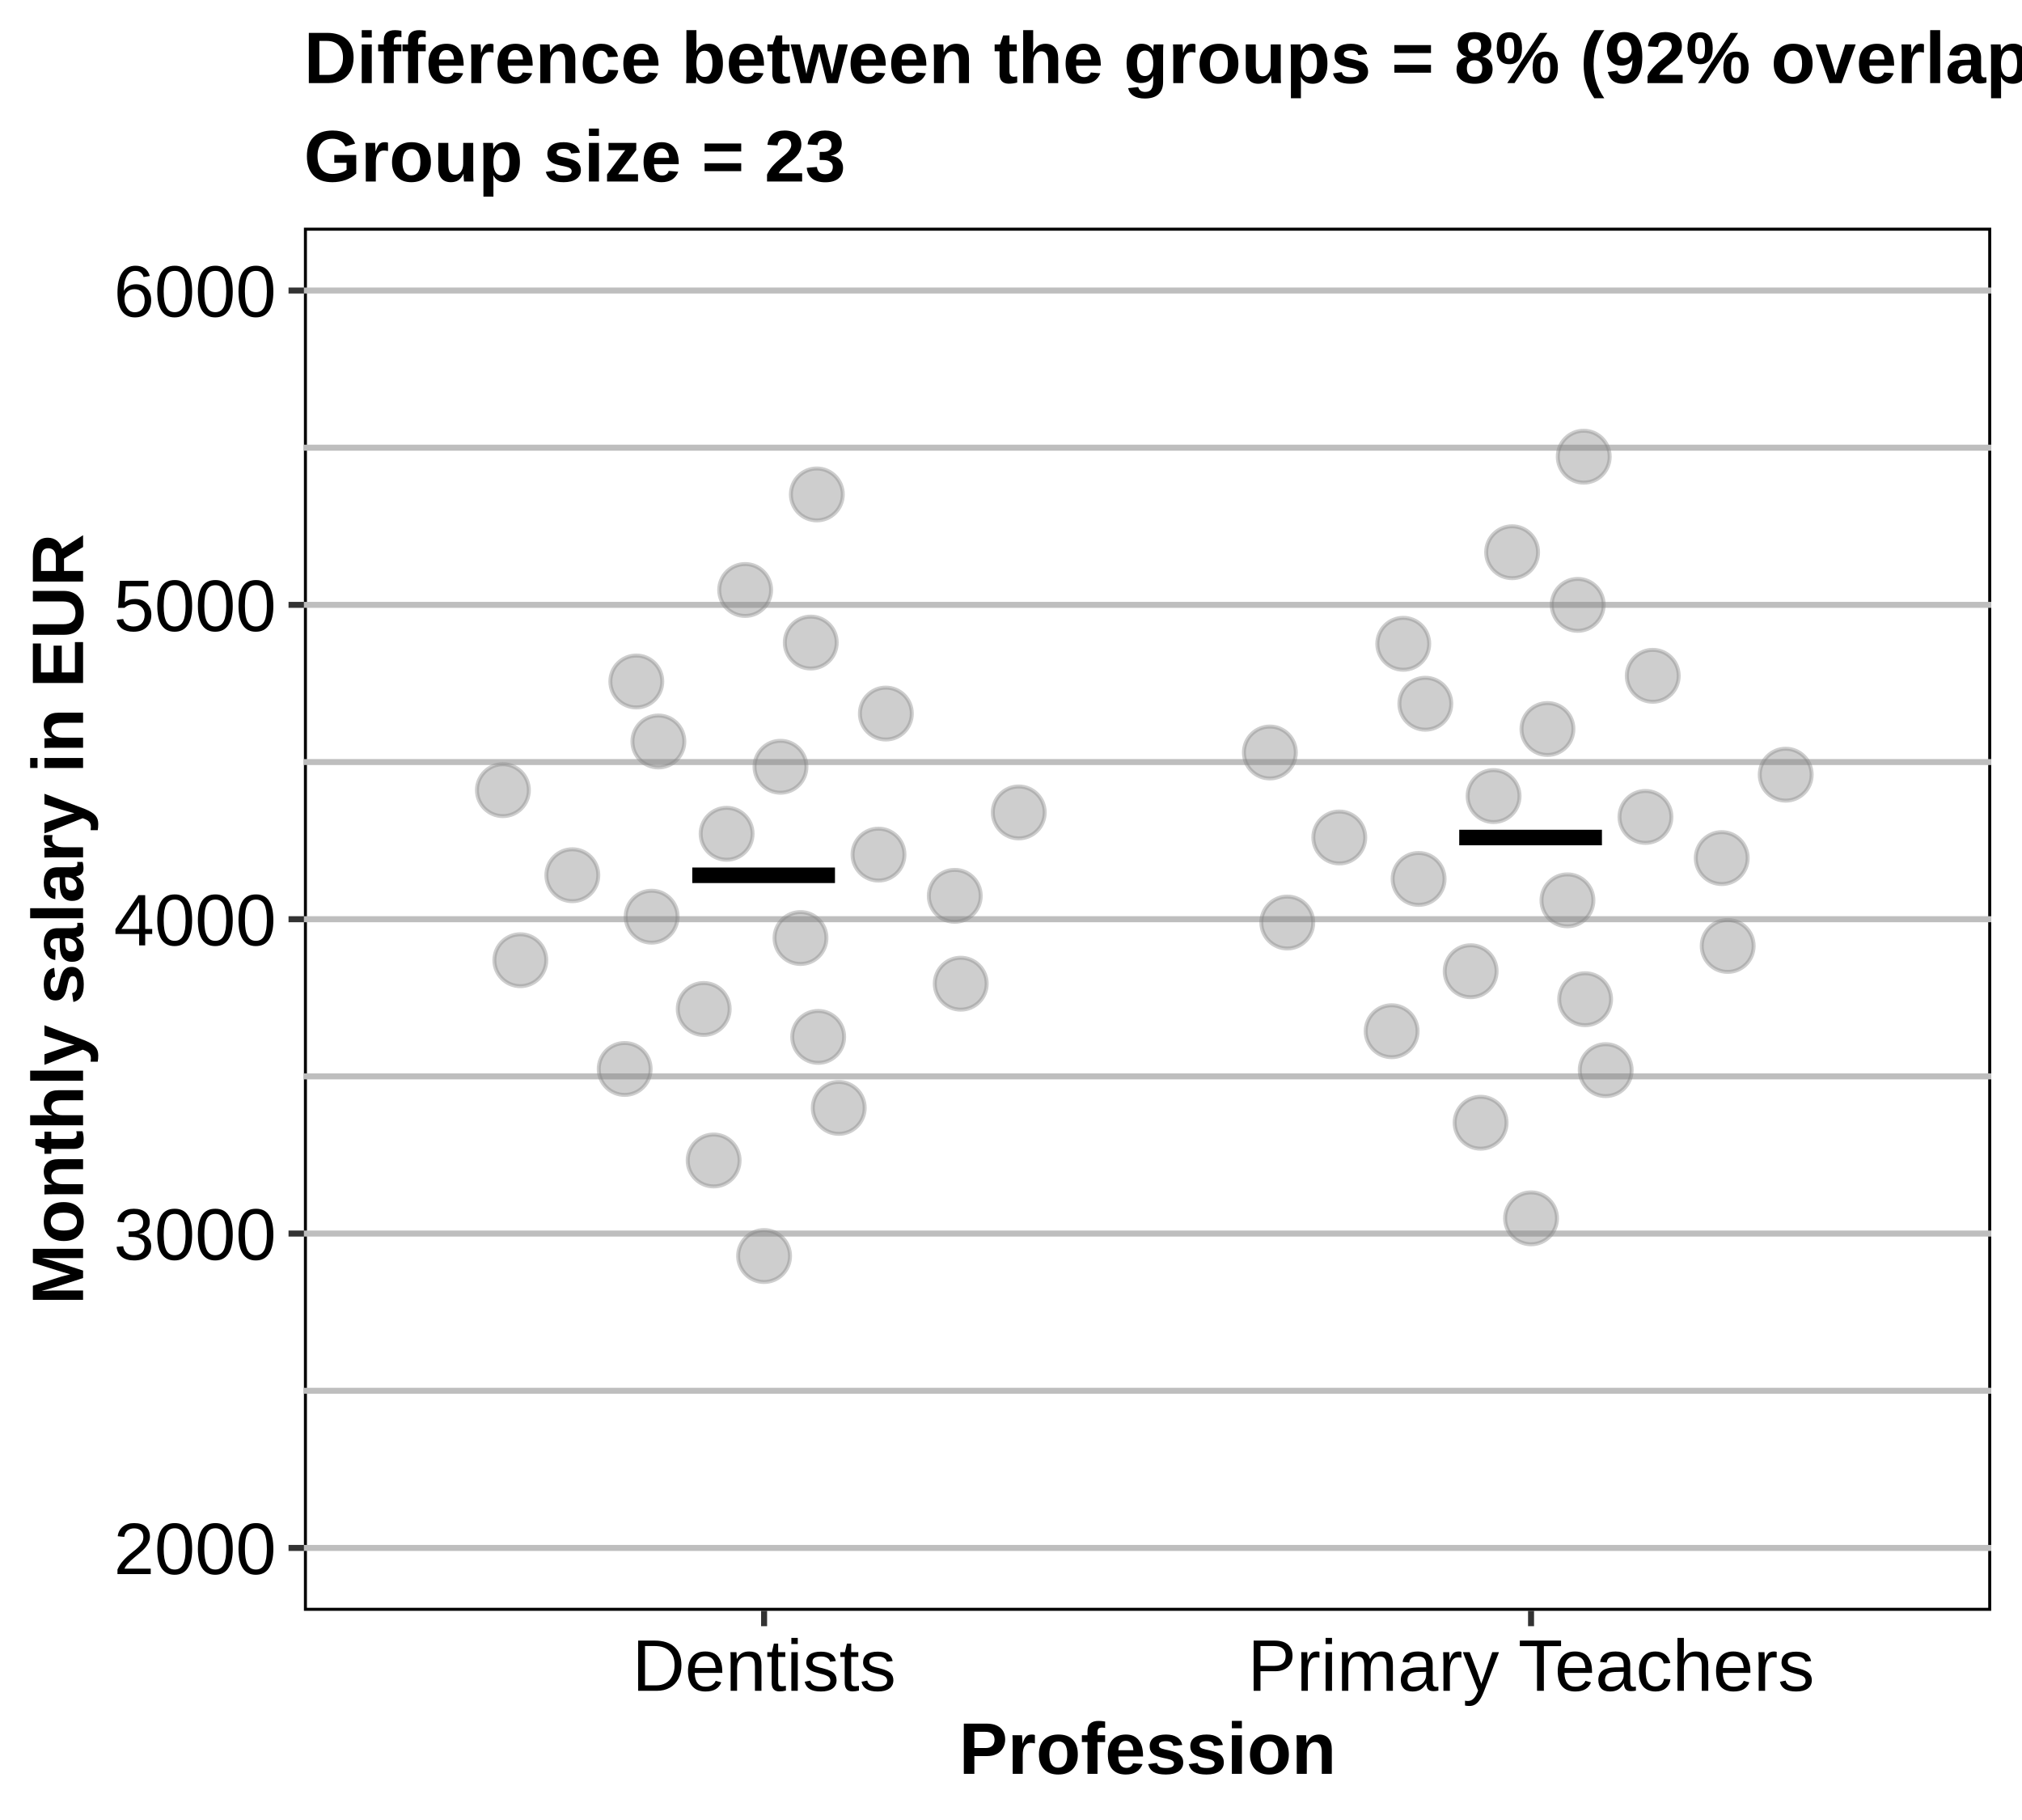
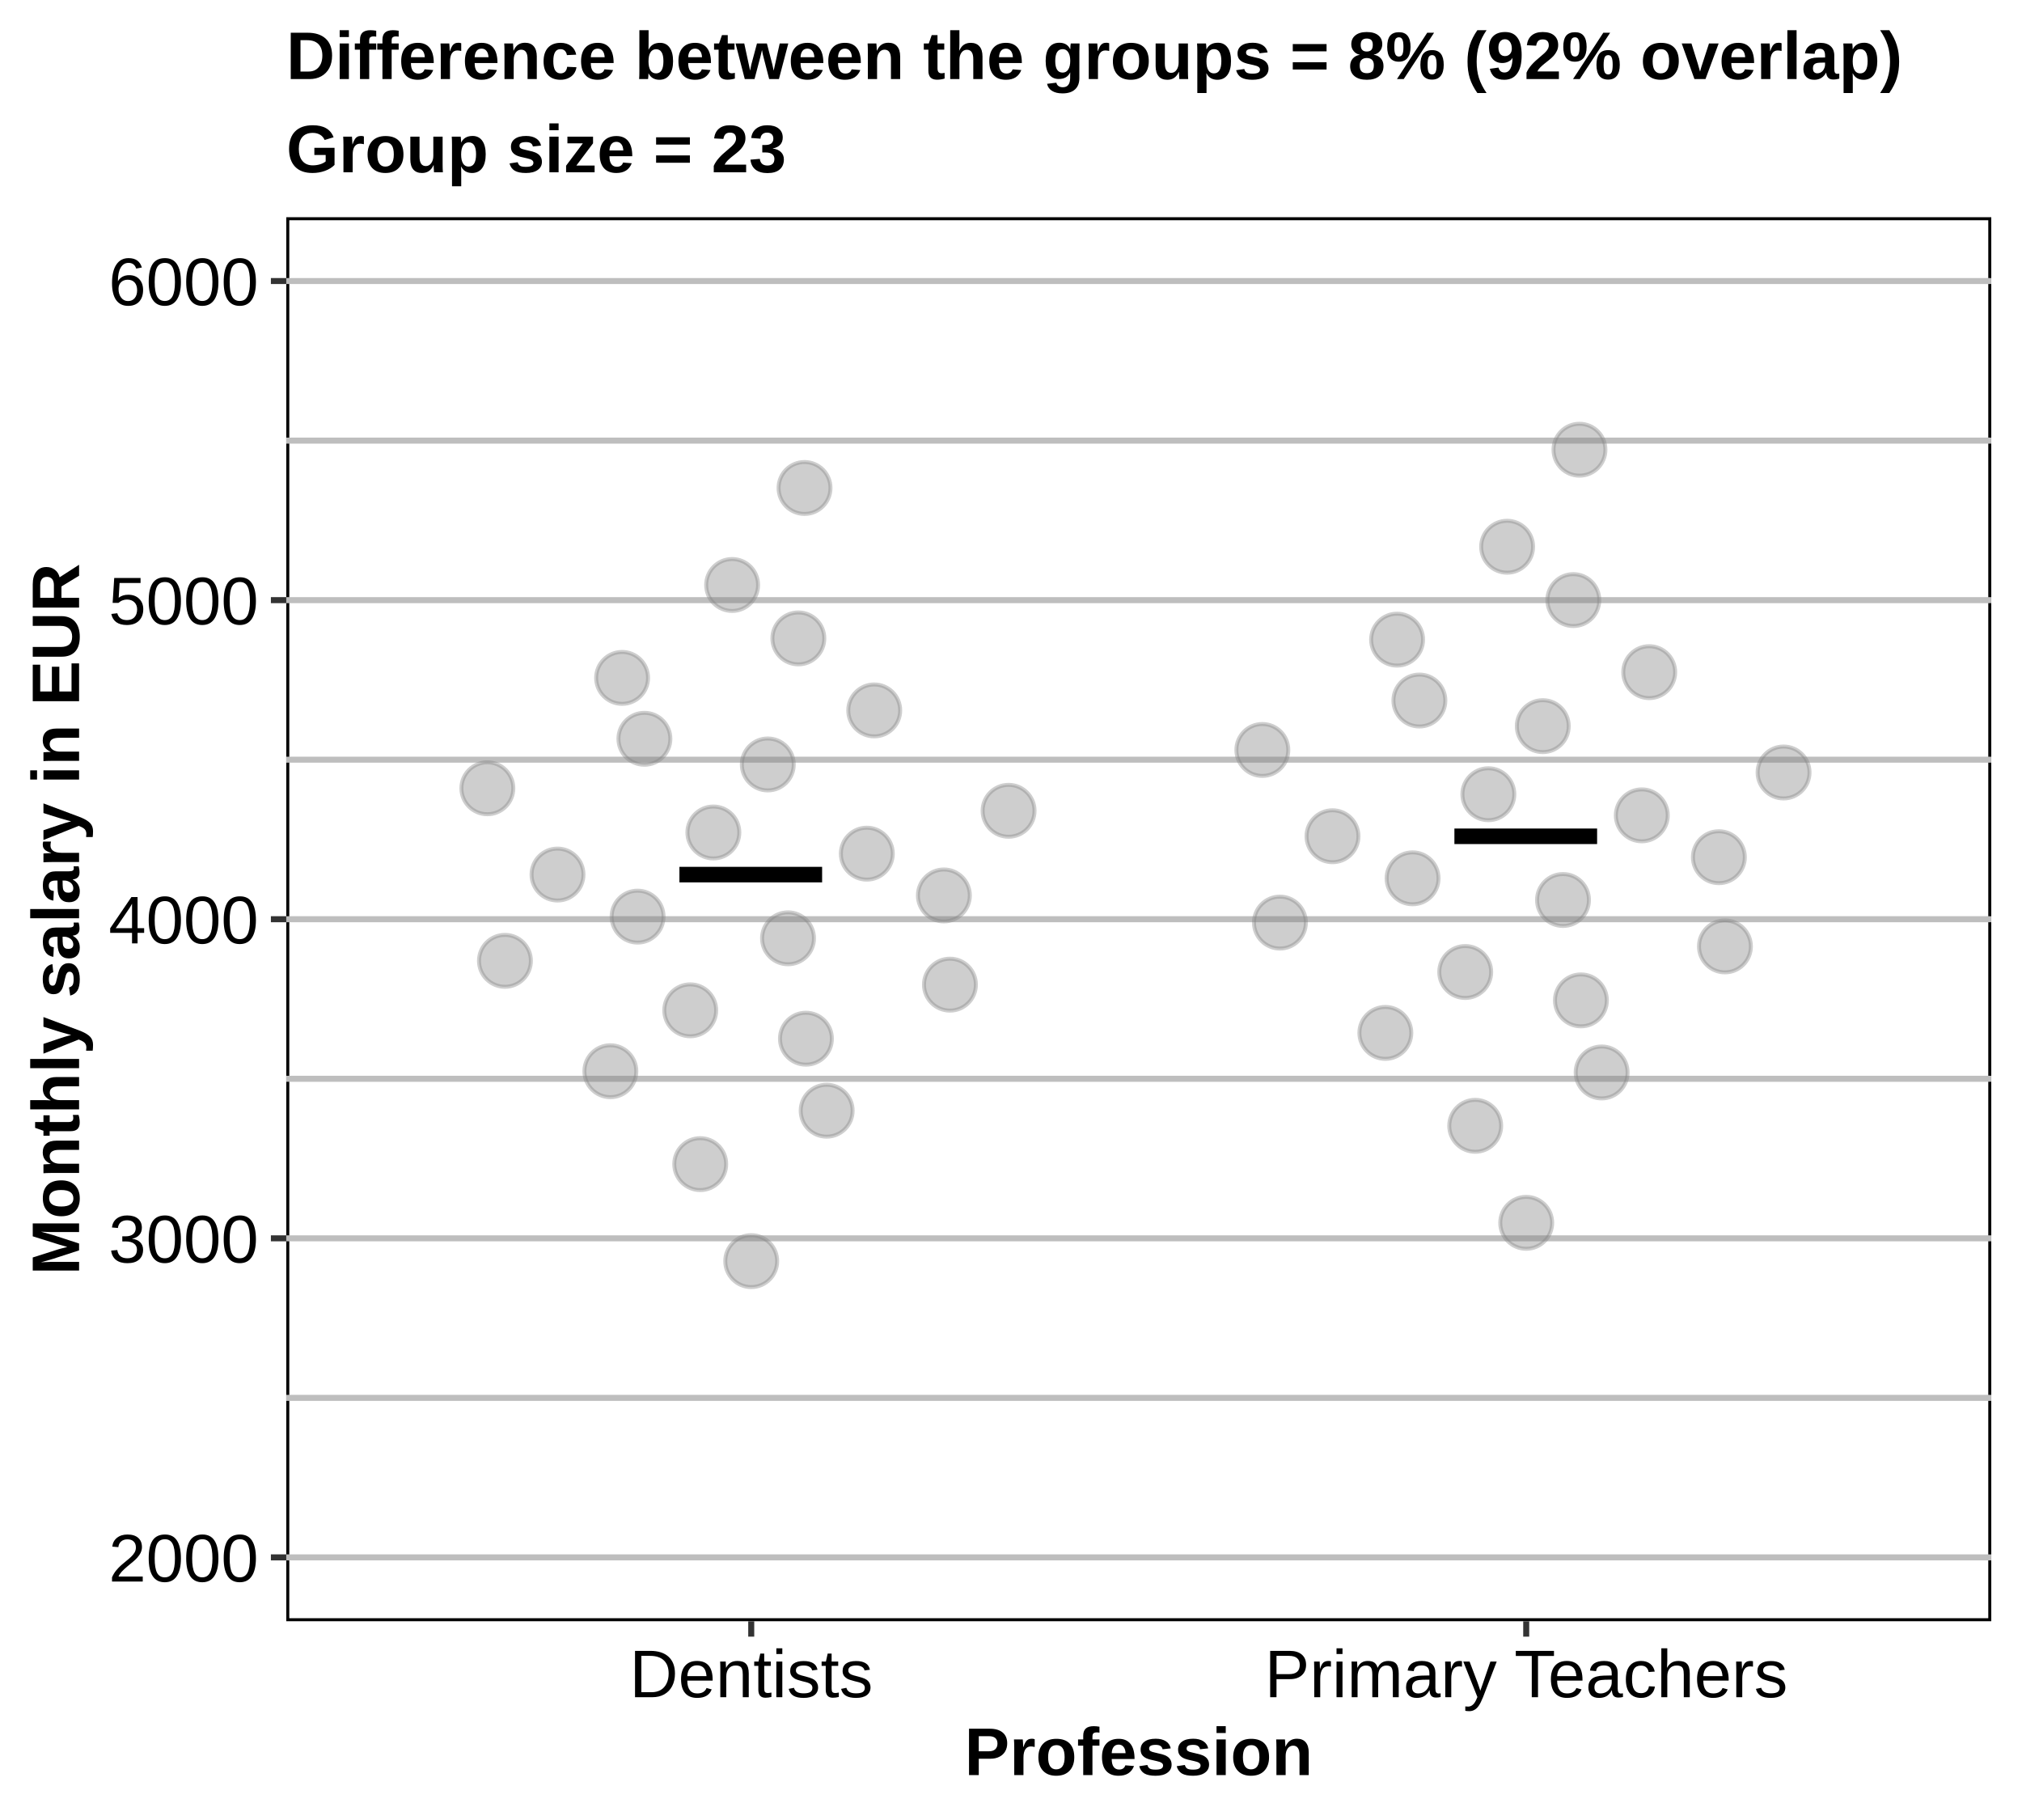
<svg xmlns="http://www.w3.org/2000/svg" class="svglite" width="360.00pt" height="324.00pt" viewBox="0 0 360.00 324.00">
  <defs>
    <style type="text/css">
    .svglite line, .svglite polyline, .svglite polygon, .svglite path, .svglite rect, .svglite circle {
      fill: none;
      stroke: #000000;
      stroke-linecap: round;
      stroke-linejoin: round;
      stroke-miterlimit: 10.00;
    }
    .svglite text {
      white-space: pre;
    }
  </style>
  </defs>
  <rect width="100%" height="100%" style="stroke: none; fill: #FFFFFF;" />
  <defs>
    <clipPath id="cpMC4wMHwzNjAuMDB8MC4wMHwzMjQuMDA=">
      <rect x="0.00" y="0.00" width="360.00" height="324.00" />
    </clipPath>
  </defs>
  <g clip-path="url(#cpMC4wMHwzNjAuMDB8MC4wMHwzMjQuMDA=)">
    <rect x="0.00" y="0.00" width="360.00" height="324.00" style="stroke-width: 1.07; stroke: #FFFFFF; fill: #FFFFFF;" />
  </g>
  <defs>
-     <clipPath id="cpNTQuMTF8MzU0LjUyfDQwLjUzfDI4Ni43Ng==">
-       <rect x="54.11" y="40.53" width="300.41" height="246.23" />
+     <clipPath id="cpNTAuOTd8MzU0LjUyfDM4LjY3fDI4OC42Mg==">
+       <rect x="50.97" y="38.67" width="303.56" height="249.94" />
    </clipPath>
  </defs>
-   <g clip-path="url(#cpNTQuMTF8MzU0LjUyfDQwLjUzfDI4Ni43Ng==)">
-     <rect x="54.11" y="40.53" width="300.41" height="246.23" style="stroke-width: 1.07; fill: #FFFFFF;" />
-     <polyline points="54.11,247.59 354.52,247.59 " style="stroke-width: 1.07; stroke: #BEBEBE; stroke-linecap: butt;" />
-     <polyline points="54.11,191.62 354.52,191.62 " style="stroke-width: 1.07; stroke: #BEBEBE; stroke-linecap: butt;" />
-     <polyline points="54.11,135.66 354.52,135.66 " style="stroke-width: 1.07; stroke: #BEBEBE; stroke-linecap: butt;" />
-     <polyline points="54.11,79.70 354.52,79.70 " style="stroke-width: 1.07; stroke: #BEBEBE; stroke-linecap: butt;" />
-     <polyline points="54.11,275.57 354.52,275.57 " style="stroke-width: 1.07; stroke: #BEBEBE; stroke-linecap: butt;" />
-     <polyline points="54.11,219.60 354.52,219.60 " style="stroke-width: 1.07; stroke: #BEBEBE; stroke-linecap: butt;" />
-     <polyline points="54.11,163.64 354.52,163.64 " style="stroke-width: 1.07; stroke: #BEBEBE; stroke-linecap: butt;" />
-     <polyline points="54.11,107.68 354.52,107.68 " style="stroke-width: 1.07; stroke: #BEBEBE; stroke-linecap: butt;" />
-     <polyline points="54.11,51.72 354.52,51.72 " style="stroke-width: 1.07; stroke: #BEBEBE; stroke-linecap: butt;" />
-     <circle cx="136.04" cy="223.60" r="4.62" style="stroke-width: 0.71; stroke: #848484; stroke-opacity: 0.40; fill: #848484; fill-opacity: 0.40;" />
-     <circle cx="127.06" cy="206.59" r="4.62" style="stroke-width: 0.71; stroke: #848484; stroke-opacity: 0.40; fill: #848484; fill-opacity: 0.40;" />
-     <circle cx="149.33" cy="197.23" r="4.62" style="stroke-width: 0.71; stroke: #848484; stroke-opacity: 0.40; fill: #848484; fill-opacity: 0.40;" />
-     <circle cx="111.22" cy="190.30" r="4.62" style="stroke-width: 0.71; stroke: #848484; stroke-opacity: 0.40; fill: #848484; fill-opacity: 0.40;" />
-     <circle cx="145.67" cy="184.59" r="4.62" style="stroke-width: 0.71; stroke: #848484; stroke-opacity: 0.40; fill: #848484; fill-opacity: 0.40;" />
-     <circle cx="125.29" cy="179.62" r="4.62" style="stroke-width: 0.71; stroke: #848484; stroke-opacity: 0.40; fill: #848484; fill-opacity: 0.40;" />
-     <circle cx="171.05" cy="175.12" r="4.62" style="stroke-width: 0.71; stroke: #848484; stroke-opacity: 0.40; fill: #848484; fill-opacity: 0.40;" />
-     <circle cx="92.64" cy="170.94" r="4.62" style="stroke-width: 0.71; stroke: #848484; stroke-opacity: 0.40; fill: #848484; fill-opacity: 0.40;" />
-     <circle cx="142.52" cy="166.99" r="4.62" style="stroke-width: 0.71; stroke: #848484; stroke-opacity: 0.40; fill: #848484; fill-opacity: 0.40;" />
-     <circle cx="116.02" cy="163.19" r="4.62" style="stroke-width: 0.71; stroke: #848484; stroke-opacity: 0.40; fill: #848484; fill-opacity: 0.40;" />
-     <circle cx="169.99" cy="159.48" r="4.62" style="stroke-width: 0.71; stroke: #848484; stroke-opacity: 0.40; fill: #848484; fill-opacity: 0.40;" />
-     <circle cx="101.90" cy="155.81" r="4.62" style="stroke-width: 0.71; stroke: #848484; stroke-opacity: 0.40; fill: #848484; fill-opacity: 0.40;" />
-     <circle cx="156.41" cy="152.14" r="4.62" style="stroke-width: 0.71; stroke: #848484; stroke-opacity: 0.40; fill: #848484; fill-opacity: 0.40;" />
-     <circle cx="129.37" cy="148.43" r="4.62" style="stroke-width: 0.71; stroke: #848484; stroke-opacity: 0.40; fill: #848484; fill-opacity: 0.40;" />
-     <circle cx="181.38" cy="144.63" r="4.62" style="stroke-width: 0.71; stroke: #848484; stroke-opacity: 0.40; fill: #848484; fill-opacity: 0.40;" />
-     <circle cx="89.54" cy="140.67" r="4.62" style="stroke-width: 0.71; stroke: #848484; stroke-opacity: 0.40; fill: #848484; fill-opacity: 0.40;" />
-     <circle cx="138.96" cy="136.50" r="4.62" style="stroke-width: 0.71; stroke: #848484; stroke-opacity: 0.40; fill: #848484; fill-opacity: 0.40;" />
-     <circle cx="117.22" cy="132.00" r="4.62" style="stroke-width: 0.71; stroke: #848484; stroke-opacity: 0.40; fill: #848484; fill-opacity: 0.40;" />
-     <circle cx="157.72" cy="127.03" r="4.62" style="stroke-width: 0.71; stroke: #848484; stroke-opacity: 0.40; fill: #848484; fill-opacity: 0.40;" />
-     <circle cx="113.29" cy="121.32" r="4.62" style="stroke-width: 0.71; stroke: #848484; stroke-opacity: 0.40; fill: #848484; fill-opacity: 0.40;" />
-     <circle cx="144.35" cy="114.39" r="4.62" style="stroke-width: 0.71; stroke: #848484; stroke-opacity: 0.40; fill: #848484; fill-opacity: 0.40;" />
-     <circle cx="132.67" cy="105.03" r="4.62" style="stroke-width: 0.71; stroke: #848484; stroke-opacity: 0.40; fill: #848484; fill-opacity: 0.40;" />
-     <circle cx="145.43" cy="88.02" r="4.62" style="stroke-width: 0.71; stroke: #848484; stroke-opacity: 0.40; fill: #848484; fill-opacity: 0.40;" />
-     <circle cx="272.59" cy="216.89" r="4.62" style="stroke-width: 0.71; stroke: #848484; stroke-opacity: 0.40; fill: #848484; fill-opacity: 0.40;" />
-     <circle cx="263.61" cy="199.87" r="4.62" style="stroke-width: 0.71; stroke: #848484; stroke-opacity: 0.40; fill: #848484; fill-opacity: 0.40;" />
-     <circle cx="285.88" cy="190.51" r="4.62" style="stroke-width: 0.71; stroke: #848484; stroke-opacity: 0.40; fill: #848484; fill-opacity: 0.40;" />
-     <circle cx="247.77" cy="183.58" r="4.62" style="stroke-width: 0.71; stroke: #848484; stroke-opacity: 0.40; fill: #848484; fill-opacity: 0.40;" />
-     <circle cx="282.22" cy="177.88" r="4.62" style="stroke-width: 0.71; stroke: #848484; stroke-opacity: 0.40; fill: #848484; fill-opacity: 0.40;" />
-     <circle cx="261.84" cy="172.90" r="4.62" style="stroke-width: 0.71; stroke: #848484; stroke-opacity: 0.40; fill: #848484; fill-opacity: 0.40;" />
-     <circle cx="307.60" cy="168.40" r="4.62" style="stroke-width: 0.71; stroke: #848484; stroke-opacity: 0.40; fill: #848484; fill-opacity: 0.40;" />
-     <circle cx="229.19" cy="164.23" r="4.62" style="stroke-width: 0.71; stroke: #848484; stroke-opacity: 0.40; fill: #848484; fill-opacity: 0.40;" />
-     <circle cx="279.07" cy="160.28" r="4.62" style="stroke-width: 0.71; stroke: #848484; stroke-opacity: 0.40; fill: #848484; fill-opacity: 0.40;" />
-     <circle cx="252.57" cy="156.47" r="4.62" style="stroke-width: 0.71; stroke: #848484; stroke-opacity: 0.40; fill: #848484; fill-opacity: 0.40;" />
-     <circle cx="306.54" cy="152.76" r="4.62" style="stroke-width: 0.71; stroke: #848484; stroke-opacity: 0.40; fill: #848484; fill-opacity: 0.40;" />
-     <circle cx="238.45" cy="149.09" r="4.62" style="stroke-width: 0.71; stroke: #848484; stroke-opacity: 0.40; fill: #848484; fill-opacity: 0.40;" />
-     <circle cx="292.96" cy="145.43" r="4.62" style="stroke-width: 0.71; stroke: #848484; stroke-opacity: 0.40; fill: #848484; fill-opacity: 0.40;" />
-     <circle cx="265.92" cy="141.72" r="4.62" style="stroke-width: 0.71; stroke: #848484; stroke-opacity: 0.40; fill: #848484; fill-opacity: 0.40;" />
-     <circle cx="317.93" cy="137.91" r="4.62" style="stroke-width: 0.71; stroke: #848484; stroke-opacity: 0.40; fill: #848484; fill-opacity: 0.40;" />
-     <circle cx="226.09" cy="133.96" r="4.62" style="stroke-width: 0.71; stroke: #848484; stroke-opacity: 0.40; fill: #848484; fill-opacity: 0.40;" />
-     <circle cx="275.51" cy="129.78" r="4.62" style="stroke-width: 0.71; stroke: #848484; stroke-opacity: 0.40; fill: #848484; fill-opacity: 0.40;" />
-     <circle cx="253.77" cy="125.28" r="4.62" style="stroke-width: 0.71; stroke: #848484; stroke-opacity: 0.40; fill: #848484; fill-opacity: 0.40;" />
-     <circle cx="294.26" cy="120.31" r="4.62" style="stroke-width: 0.71; stroke: #848484; stroke-opacity: 0.40; fill: #848484; fill-opacity: 0.40;" />
-     <circle cx="249.84" cy="114.61" r="4.62" style="stroke-width: 0.71; stroke: #848484; stroke-opacity: 0.40; fill: #848484; fill-opacity: 0.40;" />
-     <circle cx="280.90" cy="107.68" r="4.62" style="stroke-width: 0.71; stroke: #848484; stroke-opacity: 0.40; fill: #848484; fill-opacity: 0.40;" />
-     <circle cx="269.22" cy="98.31" r="4.62" style="stroke-width: 0.71; stroke: #848484; stroke-opacity: 0.40; fill: #848484; fill-opacity: 0.40;" />
-     <circle cx="281.97" cy="81.30" r="4.62" style="stroke-width: 0.71; stroke: #848484; stroke-opacity: 0.40; fill: #848484; fill-opacity: 0.40;" />
-     <text x="136.04" y="148.53" text-anchor="middle" style="font-size: 43.62px; font-family: &quot;Arial&quot;;" textLength="24.26px" lengthAdjust="spacingAndGlyphs">_</text>
-     <text x="272.59" y="141.81" text-anchor="middle" style="font-size: 43.62px; font-family: &quot;Arial&quot;;" textLength="24.26px" lengthAdjust="spacingAndGlyphs">_</text>
+   <g clip-path="url(#cpNTAuOTd8MzU0LjUyfDM4LjY3fDI4OC42Mg==)">
+     <rect x="50.97" y="38.67" width="303.56" height="249.94" style="stroke-width: 1.07; fill: #FFFFFF;" />
+     <polyline points="50.97,248.85 354.52,248.85 " style="stroke-width: 1.07; stroke: #BEBEBE; stroke-linecap: butt;" />
+     <polyline points="50.97,192.05 354.52,192.05 " style="stroke-width: 1.07; stroke: #BEBEBE; stroke-linecap: butt;" />
+     <polyline points="50.97,135.24 354.52,135.24 " style="stroke-width: 1.07; stroke: #BEBEBE; stroke-linecap: butt;" />
+     <polyline points="50.97,78.44 354.52,78.44 " style="stroke-width: 1.07; stroke: #BEBEBE; stroke-linecap: butt;" />
+     <polyline points="50.97,277.25 354.52,277.25 " style="stroke-width: 1.07; stroke: #BEBEBE; stroke-linecap: butt;" />
+     <polyline points="50.97,220.45 354.52,220.45 " style="stroke-width: 1.07; stroke: #BEBEBE; stroke-linecap: butt;" />
+     <polyline points="50.97,163.64 354.52,163.64 " style="stroke-width: 1.07; stroke: #BEBEBE; stroke-linecap: butt;" />
+     <polyline points="50.97,106.84 354.52,106.84 " style="stroke-width: 1.07; stroke: #BEBEBE; stroke-linecap: butt;" />
+     <polyline points="50.97,50.03 354.52,50.03 " style="stroke-width: 1.07; stroke: #BEBEBE; stroke-linecap: butt;" />
+     <circle cx="133.75" cy="224.51" r="4.62" style="stroke-width: 0.71; stroke: #848484; stroke-opacity: 0.40; fill: #848484; fill-opacity: 0.40;" />
+     <circle cx="124.67" cy="207.24" r="4.62" style="stroke-width: 0.71; stroke: #848484; stroke-opacity: 0.40; fill: #848484; fill-opacity: 0.40;" />
+     <circle cx="147.18" cy="197.73" r="4.62" style="stroke-width: 0.71; stroke: #848484; stroke-opacity: 0.40; fill: #848484; fill-opacity: 0.40;" />
+     <circle cx="108.67" cy="190.70" r="4.62" style="stroke-width: 0.71; stroke: #848484; stroke-opacity: 0.40; fill: #848484; fill-opacity: 0.40;" />
+     <circle cx="143.49" cy="184.91" r="4.62" style="stroke-width: 0.71; stroke: #848484; stroke-opacity: 0.40; fill: #848484; fill-opacity: 0.40;" />
+     <circle cx="122.89" cy="179.86" r="4.62" style="stroke-width: 0.71; stroke: #848484; stroke-opacity: 0.40; fill: #848484; fill-opacity: 0.40;" />
+     <circle cx="169.13" cy="175.29" r="4.62" style="stroke-width: 0.71; stroke: #848484; stroke-opacity: 0.40; fill: #848484; fill-opacity: 0.40;" />
+     <circle cx="89.90" cy="171.05" r="4.62" style="stroke-width: 0.71; stroke: #848484; stroke-opacity: 0.40; fill: #848484; fill-opacity: 0.40;" />
+     <circle cx="140.30" cy="167.04" r="4.62" style="stroke-width: 0.71; stroke: #848484; stroke-opacity: 0.40; fill: #848484; fill-opacity: 0.40;" />
+     <circle cx="113.52" cy="163.18" r="4.62" style="stroke-width: 0.71; stroke: #848484; stroke-opacity: 0.40; fill: #848484; fill-opacity: 0.40;" />
+     <circle cx="168.05" cy="159.41" r="4.62" style="stroke-width: 0.71; stroke: #848484; stroke-opacity: 0.40; fill: #848484; fill-opacity: 0.40;" />
+     <circle cx="99.26" cy="155.69" r="4.62" style="stroke-width: 0.71; stroke: #848484; stroke-opacity: 0.40; fill: #848484; fill-opacity: 0.40;" />
+     <circle cx="154.33" cy="151.97" r="4.62" style="stroke-width: 0.71; stroke: #848484; stroke-opacity: 0.40; fill: #848484; fill-opacity: 0.40;" />
+     <circle cx="127.01" cy="148.20" r="4.62" style="stroke-width: 0.71; stroke: #848484; stroke-opacity: 0.40; fill: #848484; fill-opacity: 0.40;" />
+     <circle cx="179.57" cy="144.34" r="4.62" style="stroke-width: 0.71; stroke: #848484; stroke-opacity: 0.40; fill: #848484; fill-opacity: 0.40;" />
+     <circle cx="86.77" cy="140.33" r="4.62" style="stroke-width: 0.71; stroke: #848484; stroke-opacity: 0.40; fill: #848484; fill-opacity: 0.40;" />
+     <circle cx="136.70" cy="136.09" r="4.62" style="stroke-width: 0.71; stroke: #848484; stroke-opacity: 0.40; fill: #848484; fill-opacity: 0.40;" />
+     <circle cx="114.73" cy="131.52" r="4.62" style="stroke-width: 0.71; stroke: #848484; stroke-opacity: 0.40; fill: #848484; fill-opacity: 0.40;" />
+     <circle cx="155.65" cy="126.47" r="4.62" style="stroke-width: 0.71; stroke: #848484; stroke-opacity: 0.40; fill: #848484; fill-opacity: 0.40;" />
+     <circle cx="110.76" cy="120.68" r="4.62" style="stroke-width: 0.71; stroke: #848484; stroke-opacity: 0.40; fill: #848484; fill-opacity: 0.40;" />
+     <circle cx="142.14" cy="113.65" r="4.62" style="stroke-width: 0.71; stroke: #848484; stroke-opacity: 0.40; fill: #848484; fill-opacity: 0.40;" />
+     <circle cx="130.35" cy="104.14" r="4.62" style="stroke-width: 0.71; stroke: #848484; stroke-opacity: 0.40; fill: #848484; fill-opacity: 0.40;" />
+     <circle cx="143.24" cy="86.87" r="4.62" style="stroke-width: 0.71; stroke: #848484; stroke-opacity: 0.40; fill: #848484; fill-opacity: 0.40;" />
+     <circle cx="271.73" cy="217.69" r="4.62" style="stroke-width: 0.71; stroke: #848484; stroke-opacity: 0.40; fill: #848484; fill-opacity: 0.40;" />
+     <circle cx="262.65" cy="200.42" r="4.62" style="stroke-width: 0.71; stroke: #848484; stroke-opacity: 0.40; fill: #848484; fill-opacity: 0.40;" />
+     <circle cx="285.16" cy="190.92" r="4.62" style="stroke-width: 0.71; stroke: #848484; stroke-opacity: 0.40; fill: #848484; fill-opacity: 0.40;" />
+     <circle cx="246.65" cy="183.88" r="4.62" style="stroke-width: 0.71; stroke: #848484; stroke-opacity: 0.40; fill: #848484; fill-opacity: 0.40;" />
+     <circle cx="281.47" cy="178.09" r="4.62" style="stroke-width: 0.71; stroke: #848484; stroke-opacity: 0.40; fill: #848484; fill-opacity: 0.40;" />
+     <circle cx="260.87" cy="173.04" r="4.62" style="stroke-width: 0.71; stroke: #848484; stroke-opacity: 0.40; fill: #848484; fill-opacity: 0.40;" />
+     <circle cx="307.11" cy="168.48" r="4.62" style="stroke-width: 0.71; stroke: #848484; stroke-opacity: 0.40; fill: #848484; fill-opacity: 0.40;" />
+     <circle cx="227.88" cy="164.24" r="4.62" style="stroke-width: 0.71; stroke: #848484; stroke-opacity: 0.40; fill: #848484; fill-opacity: 0.40;" />
+     <circle cx="278.28" cy="160.22" r="4.62" style="stroke-width: 0.71; stroke: #848484; stroke-opacity: 0.40; fill: #848484; fill-opacity: 0.40;" />
+     <circle cx="251.50" cy="156.36" r="4.62" style="stroke-width: 0.71; stroke: #848484; stroke-opacity: 0.40; fill: #848484; fill-opacity: 0.40;" />
+     <circle cx="306.03" cy="152.60" r="4.62" style="stroke-width: 0.71; stroke: #848484; stroke-opacity: 0.40; fill: #848484; fill-opacity: 0.40;" />
+     <circle cx="237.24" cy="148.87" r="4.62" style="stroke-width: 0.71; stroke: #848484; stroke-opacity: 0.40; fill: #848484; fill-opacity: 0.40;" />
+     <circle cx="292.31" cy="145.15" r="4.62" style="stroke-width: 0.71; stroke: #848484; stroke-opacity: 0.40; fill: #848484; fill-opacity: 0.40;" />
+     <circle cx="264.99" cy="141.39" r="4.62" style="stroke-width: 0.71; stroke: #848484; stroke-opacity: 0.40; fill: #848484; fill-opacity: 0.40;" />
+     <circle cx="317.55" cy="137.52" r="4.62" style="stroke-width: 0.71; stroke: #848484; stroke-opacity: 0.40; fill: #848484; fill-opacity: 0.40;" />
+     <circle cx="224.75" cy="133.51" r="4.62" style="stroke-width: 0.71; stroke: #848484; stroke-opacity: 0.40; fill: #848484; fill-opacity: 0.40;" />
+     <circle cx="274.68" cy="129.27" r="4.62" style="stroke-width: 0.71; stroke: #848484; stroke-opacity: 0.40; fill: #848484; fill-opacity: 0.40;" />
+     <circle cx="252.71" cy="124.71" r="4.62" style="stroke-width: 0.71; stroke: #848484; stroke-opacity: 0.40; fill: #848484; fill-opacity: 0.40;" />
+     <circle cx="293.63" cy="119.66" r="4.62" style="stroke-width: 0.71; stroke: #848484; stroke-opacity: 0.40; fill: #848484; fill-opacity: 0.40;" />
+     <circle cx="248.74" cy="113.87" r="4.62" style="stroke-width: 0.71; stroke: #848484; stroke-opacity: 0.40; fill: #848484; fill-opacity: 0.40;" />
+     <circle cx="280.12" cy="106.83" r="4.62" style="stroke-width: 0.71; stroke: #848484; stroke-opacity: 0.40; fill: #848484; fill-opacity: 0.40;" />
+     <circle cx="268.33" cy="97.33" r="4.62" style="stroke-width: 0.71; stroke: #848484; stroke-opacity: 0.40; fill: #848484; fill-opacity: 0.40;" />
+     <circle cx="281.21" cy="80.06" r="4.62" style="stroke-width: 0.71; stroke: #848484; stroke-opacity: 0.40; fill: #848484; fill-opacity: 0.40;" />
+     <text x="133.75" y="148.41" text-anchor="middle" style="font-size: 43.62px; font-family: &quot;Arial&quot;;" textLength="24.26px" lengthAdjust="spacingAndGlyphs">_</text>
+     <text x="271.73" y="141.59" text-anchor="middle" style="font-size: 43.62px; font-family: &quot;Arial&quot;;" textLength="24.26px" lengthAdjust="spacingAndGlyphs">_</text>
  </g>
  <g clip-path="url(#cpMC4wMHwzNjAuMDB8MC4wMHwzMjQuMDA=)">
-     <text x="49.18" y="280.22" text-anchor="end" style="font-size: 13.00px; font-family: &quot;Arial&quot;;" textLength="28.92px" lengthAdjust="spacingAndGlyphs">2000</text>
-     <text x="49.18" y="224.26" text-anchor="end" style="font-size: 13.00px; font-family: &quot;Arial&quot;;" textLength="28.92px" lengthAdjust="spacingAndGlyphs">3000</text>
-     <text x="49.18" y="168.30" text-anchor="end" style="font-size: 13.00px; font-family: &quot;Arial&quot;;" textLength="28.92px" lengthAdjust="spacingAndGlyphs">4000</text>
-     <text x="49.18" y="112.34" text-anchor="end" style="font-size: 13.00px; font-family: &quot;Arial&quot;;" textLength="28.92px" lengthAdjust="spacingAndGlyphs">5000</text>
-     <text x="49.18" y="56.38" text-anchor="end" style="font-size: 13.00px; font-family: &quot;Arial&quot;;" textLength="28.92px" lengthAdjust="spacingAndGlyphs">6000</text>
-     <polyline points="51.37,275.57 54.11,275.57 " style="stroke-width: 1.07; stroke: #333333; stroke-linecap: butt;" />
-     <polyline points="51.37,219.60 54.11,219.60 " style="stroke-width: 1.07; stroke: #333333; stroke-linecap: butt;" />
-     <polyline points="51.37,163.64 54.11,163.64 " style="stroke-width: 1.07; stroke: #333333; stroke-linecap: butt;" />
-     <polyline points="51.37,107.68 54.11,107.68 " style="stroke-width: 1.07; stroke: #333333; stroke-linecap: butt;" />
-     <polyline points="51.37,51.72 54.11,51.72 " style="stroke-width: 1.07; stroke: #333333; stroke-linecap: butt;" />
-     <polyline points="136.04,289.50 136.04,286.76 " style="stroke-width: 1.07; stroke: #333333; stroke-linecap: butt;" />
-     <polyline points="272.59,289.50 272.59,286.76 " style="stroke-width: 1.07; stroke: #333333; stroke-linecap: butt;" />
-     <text x="136.04" y="301.00" text-anchor="middle" style="font-size: 13.00px; font-family: &quot;Arial&quot;;" textLength="46.97px" lengthAdjust="spacingAndGlyphs">Dentists</text>
-     <text x="272.59" y="301.00" text-anchor="middle" style="font-size: 13.00px; font-family: &quot;Arial&quot;;" textLength="100.90px" lengthAdjust="spacingAndGlyphs">Primary Teachers</text>
-     <text x="204.32" y="315.78" text-anchor="middle" style="font-size: 13.00px; font-weight: bold; font-family: &quot;Arial&quot;;" textLength="67.19px" lengthAdjust="spacingAndGlyphs">Profession</text>
-     <text transform="translate(14.79,163.64) rotate(-90)" text-anchor="middle" style="font-size: 13.00px; font-weight: bold; font-family: &quot;Arial&quot;;" textLength="137.27px" lengthAdjust="spacingAndGlyphs">Monthly salary in EUR</text>
-     <text x="54.11" y="32.31" style="font-size: 13.00px; font-weight: bold; font-family: &quot;Arial&quot;;" textLength="96.47px" lengthAdjust="spacingAndGlyphs">Group size = 23</text>
-     <text x="54.11" y="14.79" style="font-size: 13.00px; font-weight: bold; font-family: &quot;Arial&quot;;" textLength="311.75px" lengthAdjust="spacingAndGlyphs">Difference between the groups = 8% (92% overlap)</text>
+     <text x="46.03" y="281.55" text-anchor="end" style="font-size: 12.00px; font-family: &quot;Arial&quot;;" textLength="26.70px" lengthAdjust="spacingAndGlyphs">2000</text>
+     <text x="46.03" y="224.75" text-anchor="end" style="font-size: 12.00px; font-family: &quot;Arial&quot;;" textLength="26.70px" lengthAdjust="spacingAndGlyphs">3000</text>
+     <text x="46.03" y="167.94" text-anchor="end" style="font-size: 12.00px; font-family: &quot;Arial&quot;;" textLength="26.70px" lengthAdjust="spacingAndGlyphs">4000</text>
+     <text x="46.03" y="111.14" text-anchor="end" style="font-size: 12.00px; font-family: &quot;Arial&quot;;" textLength="26.70px" lengthAdjust="spacingAndGlyphs">5000</text>
+     <text x="46.03" y="54.33" text-anchor="end" style="font-size: 12.00px; font-family: &quot;Arial&quot;;" textLength="26.70px" lengthAdjust="spacingAndGlyphs">6000</text>
+     <polyline points="48.23,277.25 50.97,277.25 " style="stroke-width: 1.07; stroke: #333333; stroke-linecap: butt;" />
+     <polyline points="48.23,220.45 50.97,220.45 " style="stroke-width: 1.07; stroke: #333333; stroke-linecap: butt;" />
+     <polyline points="48.23,163.64 50.97,163.64 " style="stroke-width: 1.07; stroke: #333333; stroke-linecap: butt;" />
+     <polyline points="48.23,106.84 50.97,106.84 " style="stroke-width: 1.07; stroke: #333333; stroke-linecap: butt;" />
+     <polyline points="48.23,50.03 50.97,50.03 " style="stroke-width: 1.07; stroke: #333333; stroke-linecap: butt;" />
+     <polyline points="133.75,291.36 133.75,288.62 " style="stroke-width: 1.07; stroke: #333333; stroke-linecap: butt;" />
+     <polyline points="271.73,291.36 271.73,288.62 " style="stroke-width: 1.07; stroke: #333333; stroke-linecap: butt;" />
+     <text x="133.75" y="302.14" text-anchor="middle" style="font-size: 12.00px; font-family: &quot;Arial&quot;;" textLength="43.36px" lengthAdjust="spacingAndGlyphs">Dentists</text>
+     <text x="271.73" y="302.14" text-anchor="middle" style="font-size: 12.00px; font-family: &quot;Arial&quot;;" textLength="93.16px" lengthAdjust="spacingAndGlyphs">Primary Teachers</text>
+     <text x="202.74" y="316.00" text-anchor="middle" style="font-size: 12.00px; font-weight: bold; font-family: &quot;Arial&quot;;" textLength="62.02px" lengthAdjust="spacingAndGlyphs">Profession</text>
+     <text transform="translate(14.08,163.64) rotate(-90)" text-anchor="middle" style="font-size: 12.00px; font-weight: bold; font-family: &quot;Arial&quot;;" textLength="126.71px" lengthAdjust="spacingAndGlyphs">Monthly salary in EUR</text>
+     <text x="50.97" y="30.67" style="font-size: 12.00px; font-weight: bold; font-family: &quot;Arial&quot;;" textLength="89.05px" lengthAdjust="spacingAndGlyphs">Group size = 23</text>
+     <text x="50.97" y="14.08" style="font-size: 12.00px; font-weight: bold; font-family: &quot;Arial&quot;;" textLength="287.77px" lengthAdjust="spacingAndGlyphs">Difference between the groups = 8% (92% overlap)</text>
  </g>
</svg>
